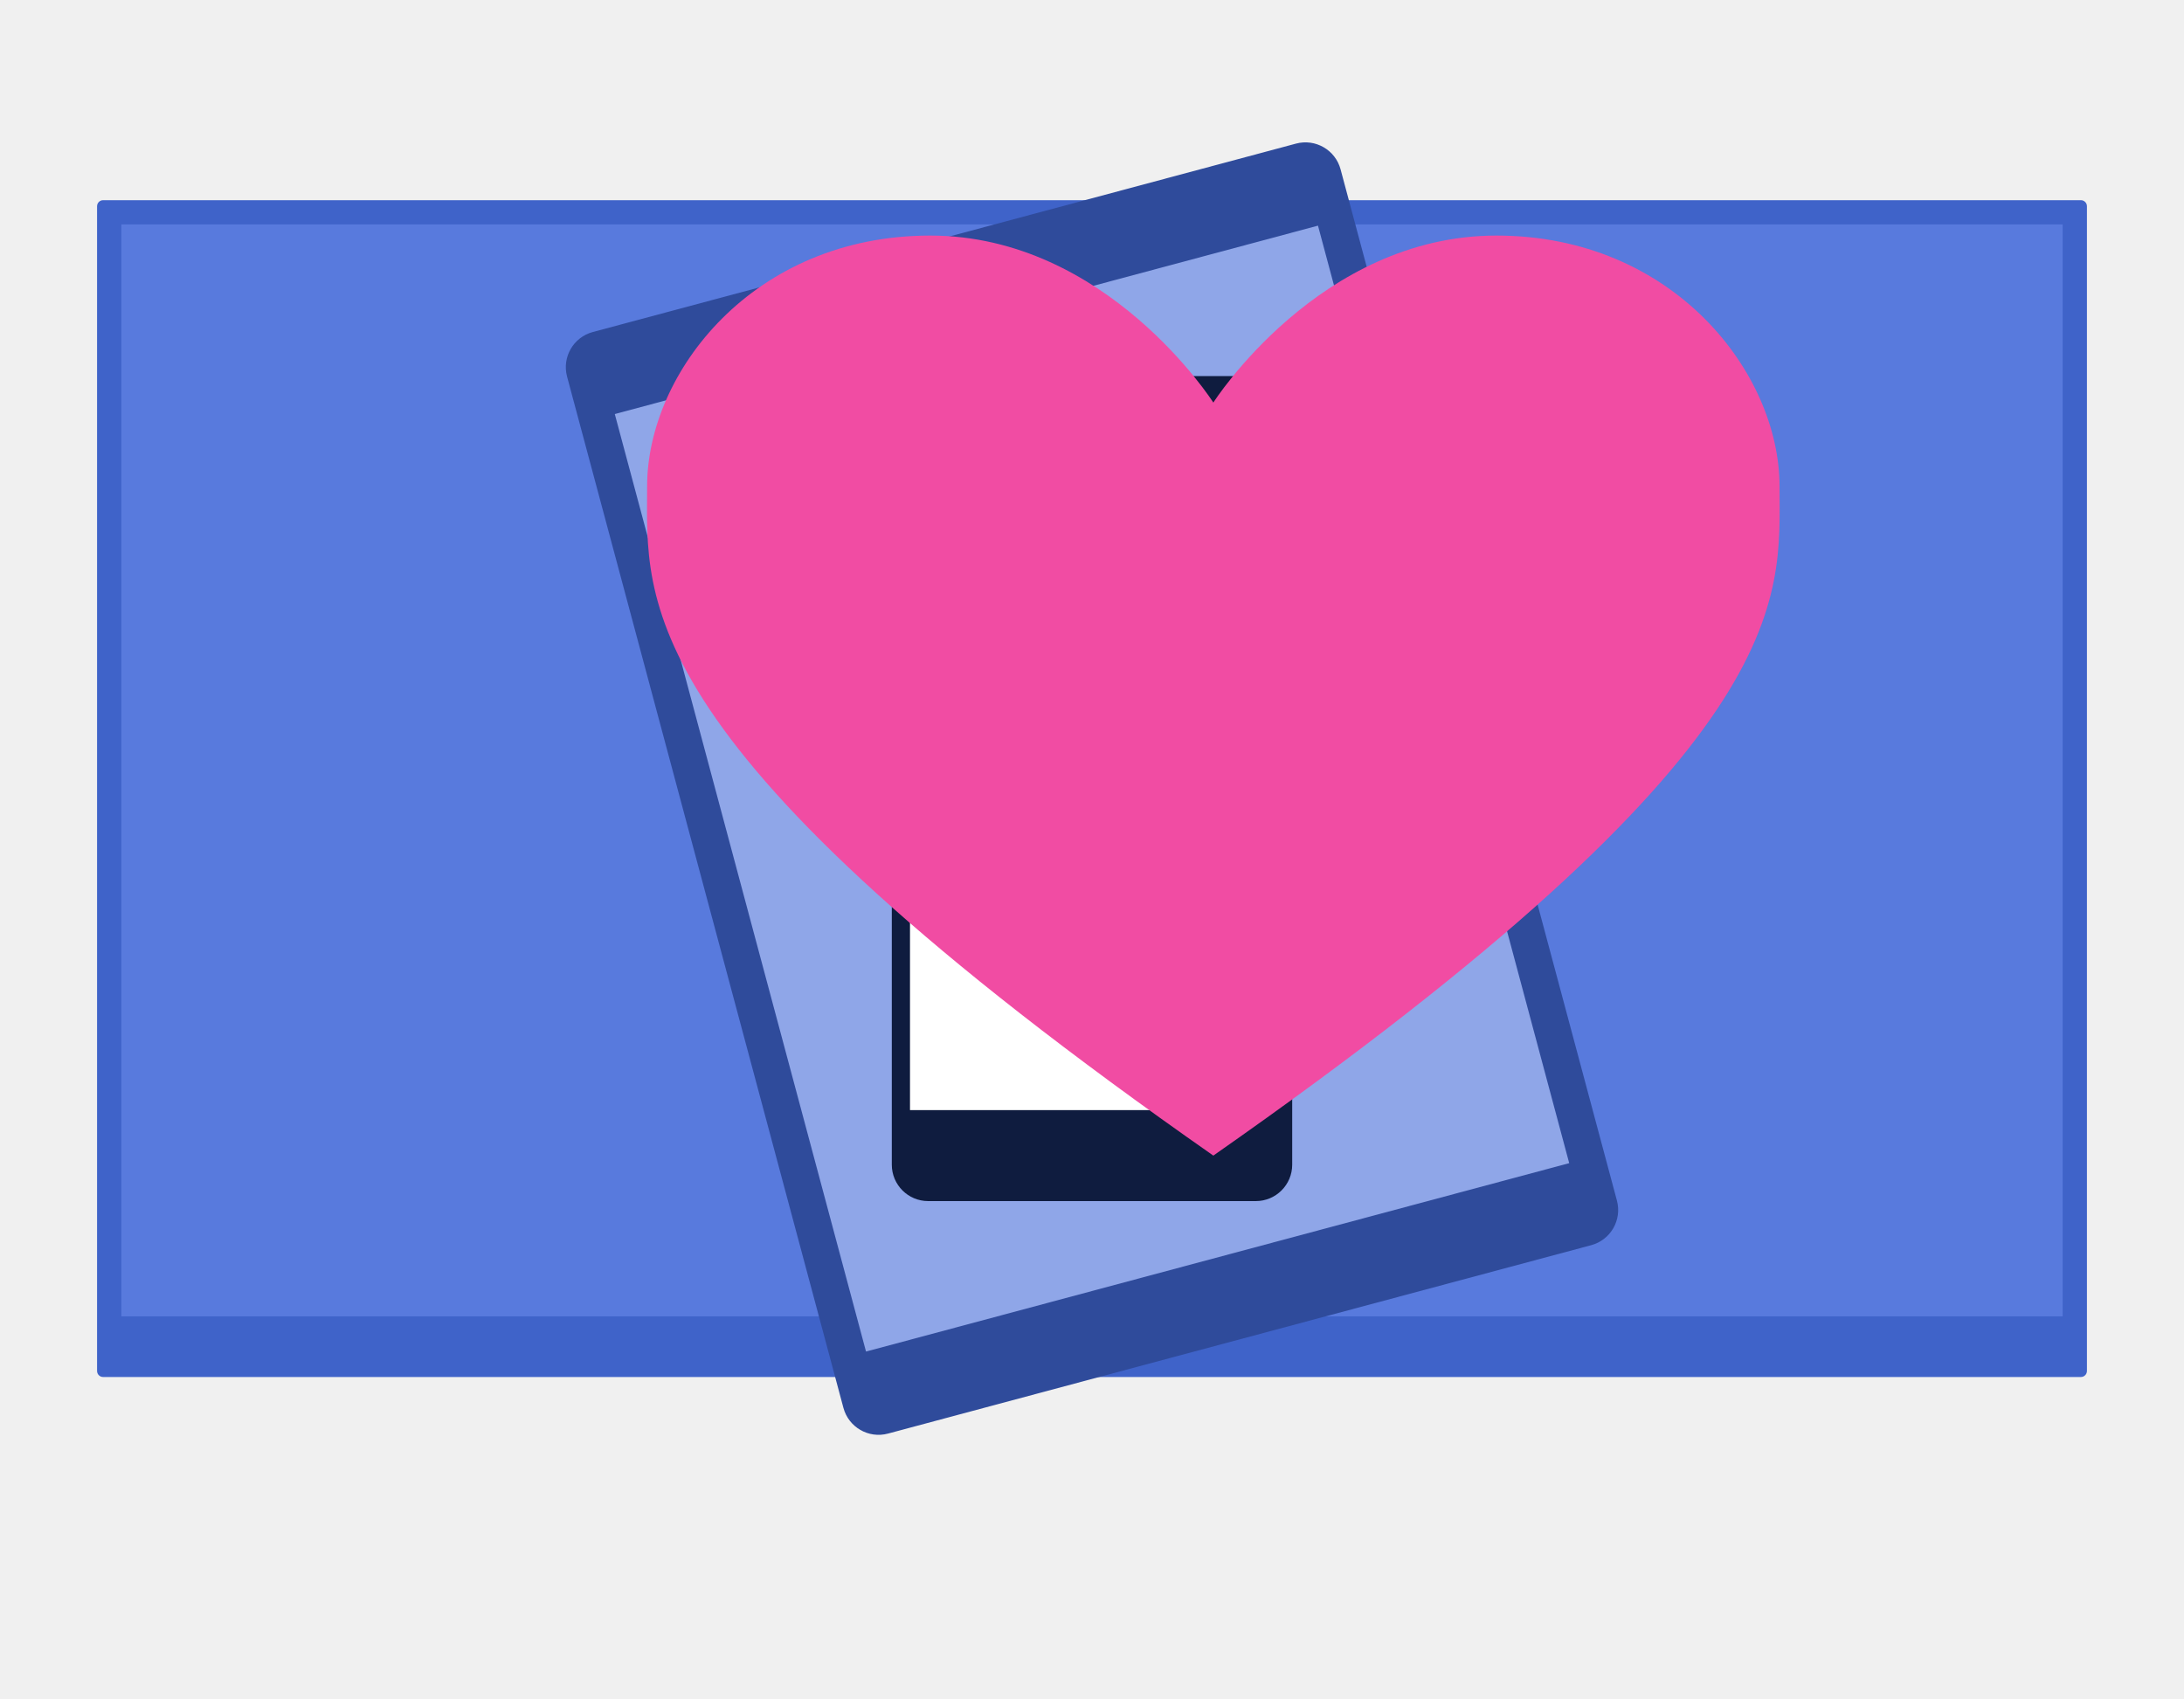
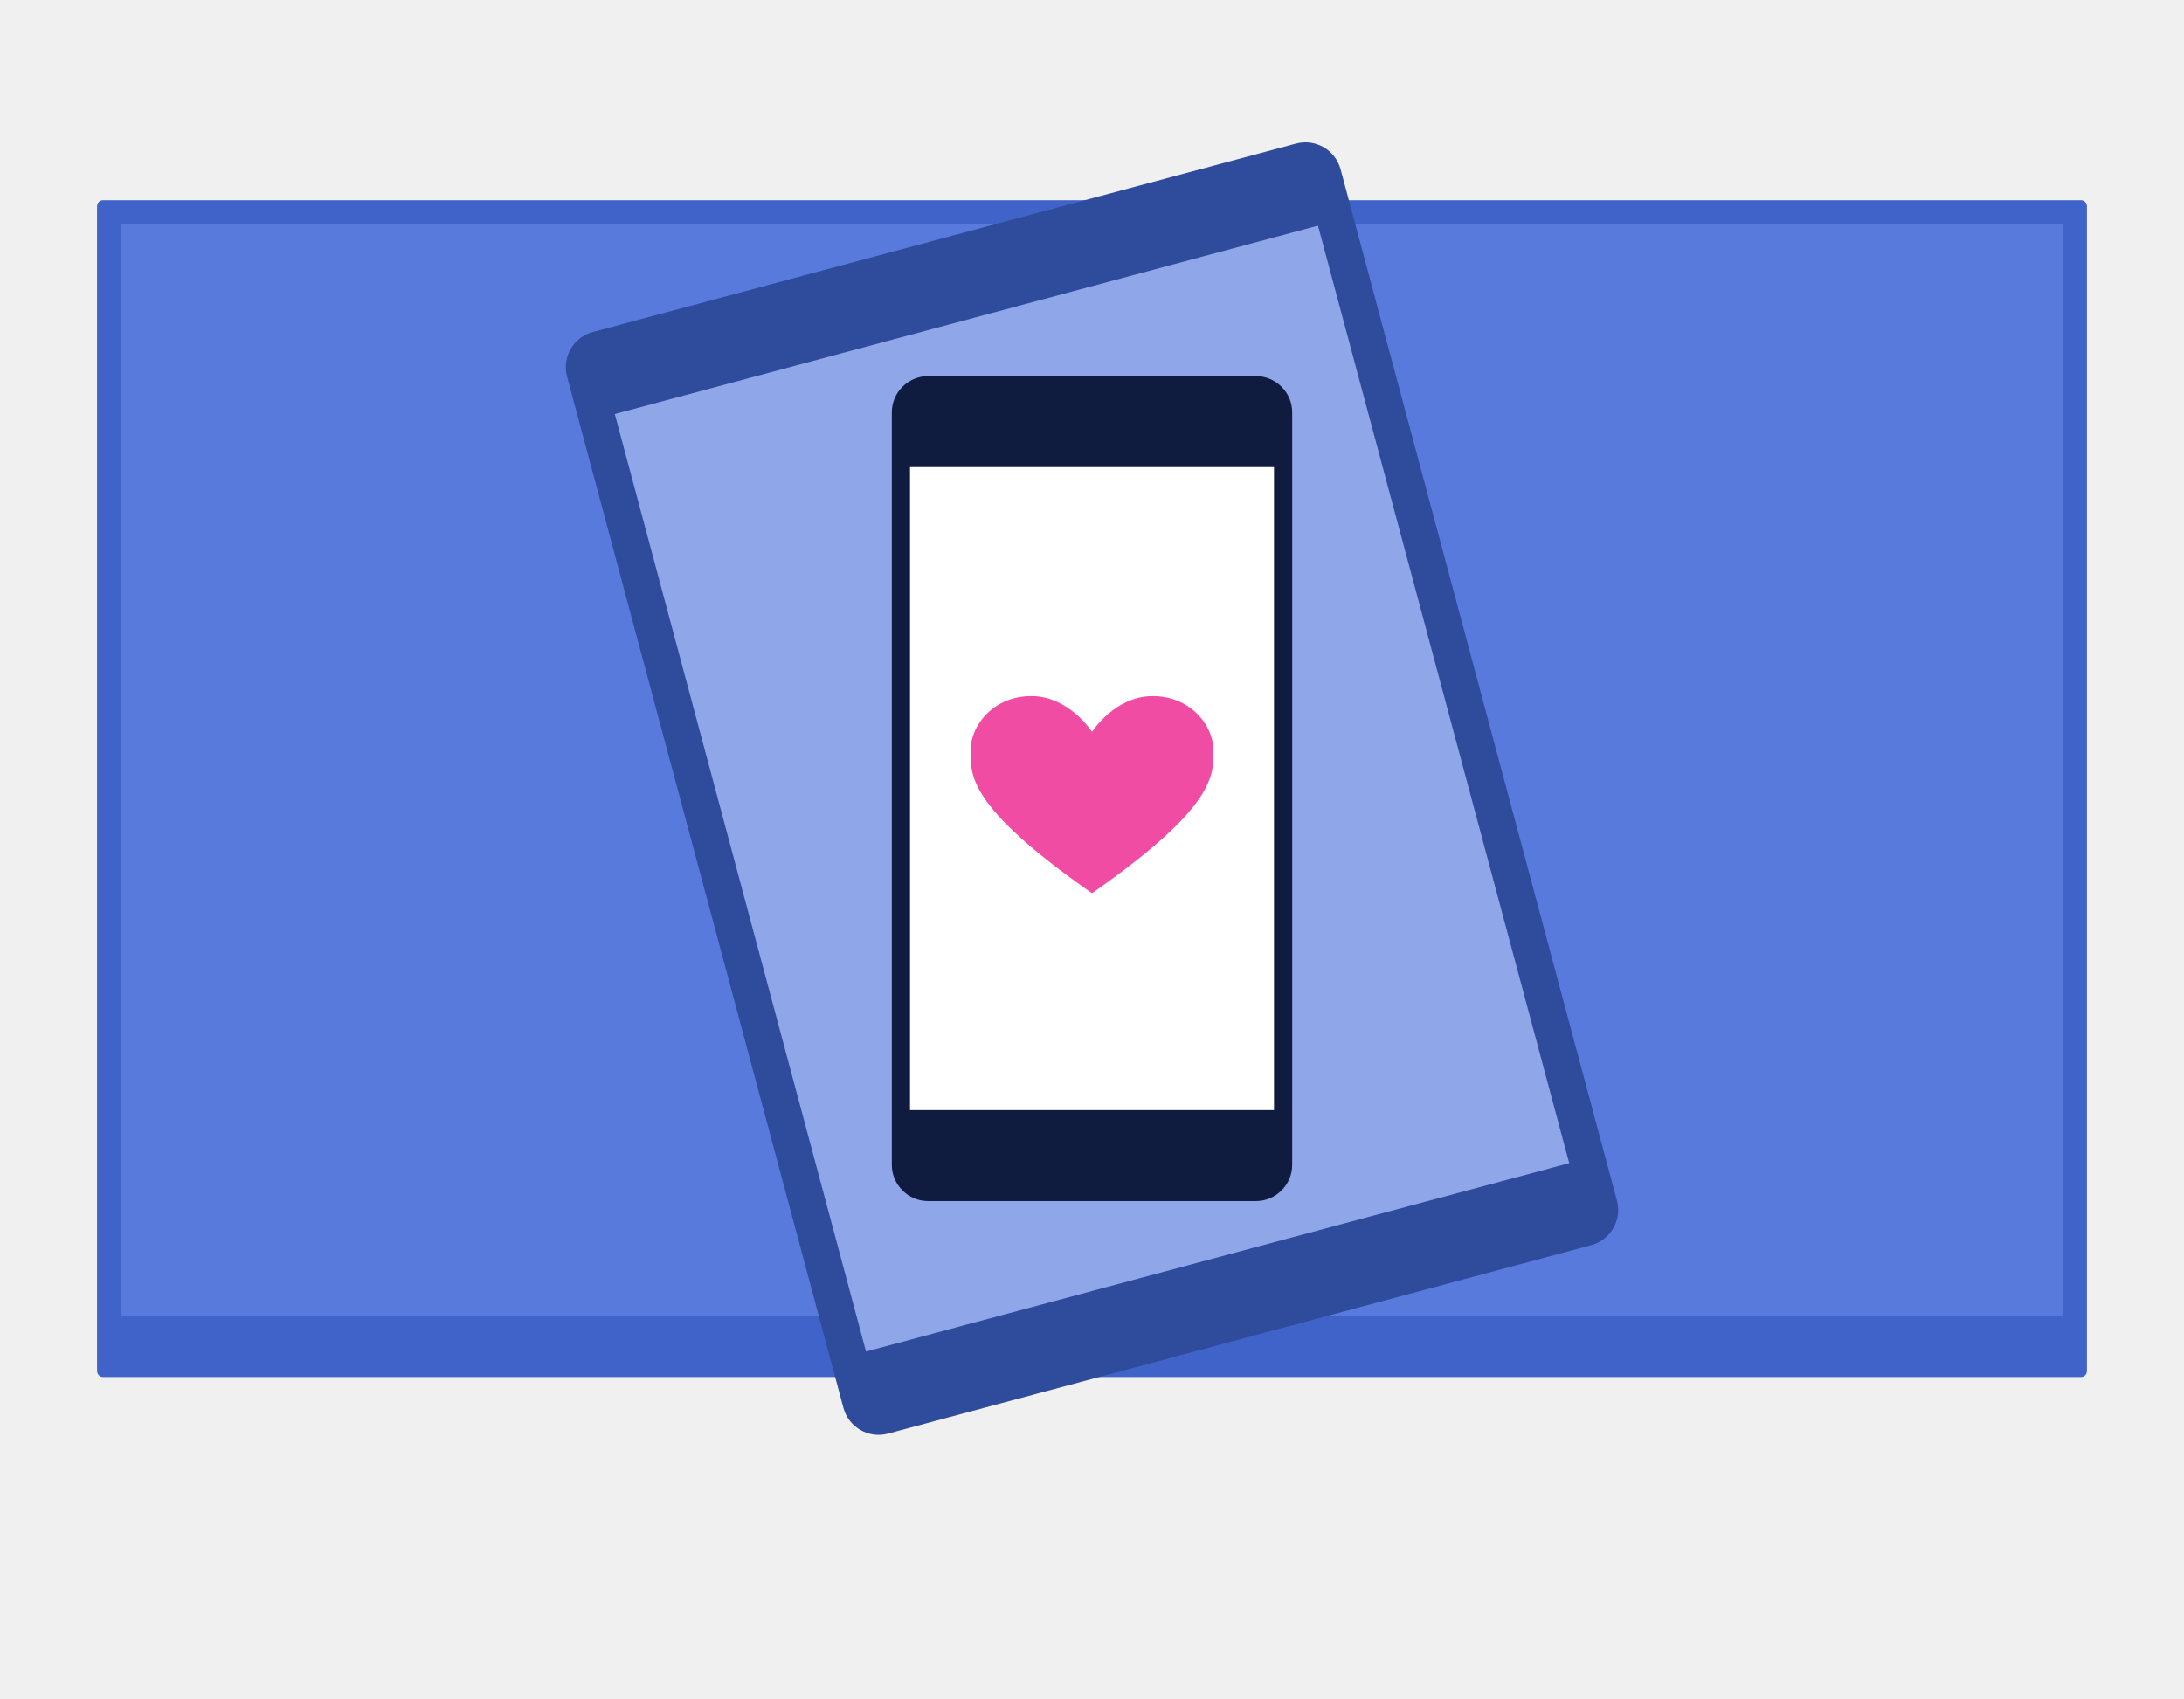
- <svg xmlns="http://www.w3.org/2000/svg" xmlns:xlink="http://www.w3.org/1999/xlink" viewBox="-20 30 360 280" width="360" height="280">
+ <svg xmlns="http://www.w3.org/2000/svg" viewBox="-20 30 360 280" width="360" height="280">
  <defs>
    <style>
      .u-hidden{visibility:hidden}.u-fillDark{fill:#0F1C3F}.u-fillDark25{fill:#3f63c9}.u-fillDark50{fill:#2f4b9b}.u-fillMid{fill:#DBE5EA}.u-fillLight{fill:#fff}.u-fillLight25{fill:#587add}.u-fillLight50{fill:#8fa6e8}.u-strokeMid{fill:none;stroke:#DBE5EA}
    </style>
    <mask id="screenMask">
      <rect id="screenMaskMain" class="u-fillLight" x="130" y="107" width="60" height="106" rx="0" transform="rotate(0)" />
      <polygon id="screenMaskPointer" class="u-fillLight" points="160 160 160 160 160 160" />
    </mask>
  </defs>
  <g class="js-hide">
    <rect class="u-fillDark25" x="-4" y="63" width="328" height="194" rx="1" />
    <rect class="u-fillLight25" x="0" y="67" width="320" height="180" />
    <g transform="rotate(-15 160 160)">
      <rect class="u-fillDark50" x="94" y="66" width="132" height="188" rx="6" />
      <rect class="u-fillLight50" x="100" y="80" width="120" height="160" />
    </g>
  </g>
  <g id="keyboard" class="u-hidden js-scaleIn">
    <polygon class="u-fillMid" points="67 216 253 216 283 256 37 256" />
    <rect class="u-fillDark" x="37" y="256" width="246" height="4" />
    <polygon class="u-fillLight" points="128 241 192 241 198 256 198 258 122 258 122 256" />
  </g>
  <path id="headphones" class="u-hidden u-fillDark js-scaleIn" d="M248,138.94a88,88,0,1,0-176,0V205a16,16,0,0,0,16,16h8a8,8,0,0,0,8-8V173a8,8,0,0,0-8-8H88V138.94a72,72,0,1,1,144,0V165h-8a8,8,0,0,0-8,8v40a8,8,0,0,0,8,8h8a16,16,0,0,0,16-16V138.94Z" />
  <path id="watchband" class="u-hidden u-fillMid js-scaleIn" d="M188,148H178V130l-3.4-18.72a4,4,0,0,0-3.94-3.28H149.34a4,4,0,0,0-3.94,3.28L142,130v60l3.4,18.72a4,4,0,0,0,3.94,3.28h21.32a4,4,0,0,0,3.94-3.28L178,190V157h10a2,2,0,0,0,2-2v-5A2,2,0,0,0,188,148Z" />
  <rect id="bezel" class="u-fillDark" x="127" y="92" width="66" height="136" rx="6" transform="rotate(0)" />
-   <g id="screen" class="u-hidden js-show" mask="url(#screenMask)">
+   <g id="screen" mask="url(#screenMask)">
    <rect class="u-fillLight" width="100%" height="100%" />
    <svg id="screenContent" x="130" y="107" width="60" height="106">
      <svg class="js-carouselItem u-hidden" viewBox="-10 -10 60 96" x="0">
        <path d="M40,15.61A42.17,42.17,0,0,0,36.58,0H3.42A42.17,42.17,0,0,0,0,15.61C0,27.28,7.5,39,20,39S40,27.28,40,15.61Z" fill="#fff" stroke="#7cbada" stroke-width="3" />
        <path d="M4.84,19.43C6.18,27.36,11.63,34.5,20,34.5s13.82-7.14,15.16-15.07H4.84Z" fill="#a5375c" />
        <g fill="#7cbada">
          <rect x="17" y="39" width="6" height="37" />
          <path d="M38.5,73.89h0A2.11,2.11,0,0,1,36.39,76H3.61A2.11,2.11,0,0,1,1.5,73.89h0a2.11,2.11,0,0,1,1.88-2.1L20,70l16.62,1.8A2.11,2.11,0,0,1,38.5,73.89Z" />
        </g>
      </svg>
      <svg class="js-carouselItem u-hidden" viewBox="-20 -20 300 270" x="0">
        <polygon points="177.24 191.13 169.99 195.41 136.26 138.28 140.43 137.04 143.51 134 177.24 191.13" fill="#c5ced3" />
        <g fill="#767c7f" stroke="#63676a">
          <path d="M208.1,223.45c-8.4,5-19.73,1.39-25.25-8l-8.79-14.88,5.89-3.48L188.73,212c3.61,6.11,10.73,8.6,15.88,5.56S211,207.08,207.43,201a3.42,3.42,0,1,1,5.89-3.48C218.84,206.85,216.5,218.49,208.1,223.45Z" />
          <path d="M77.13,24.8l0.82-.25a24.68,24.68,0,0,1,3.51-.87l-1.92-3.25a4.33,4.33,0,1,0-7.46,4.4L74,28.13a21.07,21.07,0,0,1,2.67-2.85Z" />
        </g>
        <g fill="#35c98d">
          <path d="M205.24,85.17C192,68.21,177.32,54.69,161.55,45a122.54,122.54,0,0,0-40-16,106.7,106.7,0,0,0-29.05-1.91A75.59,75.59,0,0,0,83,28.36l57.22,101.75C144.55,124.24,166.39,97,205.24,85.17Z" />
          <path d="M50.7,109c0.23,18.69,4.31,38.35,12.12,58.45,5.54-4.91,31.84-26.63,71.28-33.71L76.88,32C73.5,35.74,64.06,47.34,57.54,66A125.06,125.06,0,0,0,50.7,109Z" />
          <path d="M7.43,189.08s17.12-15.25,49.15-18.32c-8-20.49-12.14-40.56-12.36-59.65a127.75,127.75,0,0,1,7-44A107.53,107.53,0,0,1,69.19,34.52C-18.5,91.58,7.43,189.08,7.43,189.08Z" />
          <path d="M88.37,23a103.24,103.24,0,0,1,37.33,1,125.22,125.22,0,0,1,40.94,16.35c16.1,9.9,31.09,23.68,44.56,41,4.08-5.42,21.5-27.14,45-36.48C256.15,44.85,179.54-29.36,88.37,23Z" />
        </g>
      </svg>
      <svg class="js-carouselItem u-hidden" viewBox="0 -40 158 400" x="0">
        <g fill="#c5ced3">
          <path d="M79.23,140.91c22.2,0,43.95-5.56,62-15.74-0.23-3.37-.59-6.64-1.12-9.79C129.12,49.44,96.5,14.2,83.28,2.3A8.37,8.37,0,0,0,72,2.43c-12.85,12-44,46.93-54.26,112.67-0.49,3.15-.83,6.44-1,9.82C35,135.39,56.55,140.91,79.23,140.91Z" />
          <path d="M157.32,269.87l-4-41.4a4.72,4.72,0,0,0-2-3.43l-22.43-15.51c6.91-24.34,13-53.07,12.66-77.66-18.51,9.85-39.84,15-62.32,15a132.41,132.41,0,0,1-62.79-15.29C16.18,156,22,184.54,28.63,208.87l-22.54,16A4.3,4.3,0,0,0,4.29,228L0.67,270.47a4.3,4.3,0,0,0,6.66,4l34.75-22.92c1,2.77,1.87,5.16,2.59,7.07A8.37,8.37,0,0,0,52.59,264l52.21-.5a8.36,8.36,0,0,0,7.71-5.31c0.69-1.77,1.53-4,2.49-6.49l35.07,22.57A4.72,4.72,0,0,0,157.32,269.87Z" />
        </g>
        <path d="M79.08,319.83c34.23-19,31.72-50.91,31.72-50.91-20,35.48-31.72,35.91-31.72,35.91H78.92s-11.69-.43-31.72-35.91c0,0-2.5,31.91,31.72,50.91h0.17Z" fill="#f26941" />
        <circle cx="79" cy="79" r="28" fill="#456bd9" />
      </svg>
      <svg class="js-carouselItem u-hidden" viewBox="0 -10 110 120" x="0">
        <path d="M40,78.44h0c0-4.54-7.52-8.33-12.62-9a7.56,7.56,0,0,1-.84-3.07H26.43c2-1.84,3.46-4.91,4.29-8.62A8.86,8.86,0,0,0,22.56,47c-4.81-.27-9.46,3.72-9.26,9.77,0.13,4,1.53,7.53,3.84,9.59,0,0,.38,2.86-0.53,3.14C11.63,70.38,5,74.06,5,78.44H5c0,5-.54,7.88,3.08,7.53H35.63C40.57,86,40,83.46,40,78.44Z" fill="#f26941" />
        <path d="M105,78.44c0-4.55-7.52-8.33-12.62-9a7.51,7.51,0,0,1-.8-2.75c2.41-2,3.73-5.69,4.1-10.16A8.82,8.82,0,0,0,86.12,47c-4.8.41-8.87,5-7.85,11a14.11,14.11,0,0,0,4.3,8.36h0s0,2.86-.95,3.15c-5,.87-11.58,4.55-11.58,8.93,0,5-.54,7.88,3.08,7.53h27.52C105.57,86,105,83.46,105,78.44Z" fill="#35c98d" />
        <path d="M72.48,86.44c0-4.55-7.52-8.33-12.62-9a7.51,7.51,0,0,1-.8-2.75c2.41-2,3.73-5.69,4.1-10.16A8.82,8.82,0,0,0,53.62,55c-4.8.41-8.87,5-7.85,11a14.11,14.11,0,0,0,4.3,8.36h0s0,2.86-.95,3.15c-5,.87-11.58,4.55-11.58,8.93,0,5-.54,7.88,3.08,7.53H68.13C73.07,94,72.48,91.46,72.48,86.44Z" fill="#456bd9" />
        <path d="M81,21C81,10.51,72.12,2,55,2S29,10.51,29,21c0,6.52,3.43,12.27,10.14,15.69-0.76,2.26-2.34,6-5.05,8.06,0,0,6.07,1.36,11.46-5.78a38.35,38.35,0,0,0,5.75.87L55,49.76l3.7-9.92A38.35,38.35,0,0,0,64.45,39c5.39,7.14,11.46,5.78,11.46,5.78-2.71-2.08-4.3-5.8-5.05-8.06C77.57,33.27,81,27.52,81,21Z" fill="#B0D6E9" />
      </svg>
      <svg class="js-carouselItem u-hidden" viewBox="-50 -30 190 160" x="0">
        <rect x="0" y="20" width="30" height="80" fill="#F26941" rx="4" />
        <rect x="35" y="0" width="30" height="100" fill="#35C98D" rx="4" />
        <rect x="70" y="40" width="30" height="60" fill="#456BD9" rx="4" />
        <polyline points="-10 -5 -10 110 105 110" fill="none" stroke="#DBE5EA" stroke-width="10" stroke-linecap="round" />
      </svg>
      <svg class="js-carouselItem u-hidden" viewBox="-10 -10 120 120" x="0">
        <g fill="none" stroke="#0F1C3F">
          <circle cx="50" cy="50" r="48" />
          <circle cx="50" cy="50" r="38" />
          <circle cx="50" cy="50" r="28" />
        </g>
        <circle cx="50" cy="50" r="18" fill="#E2C733" />
        <circle cx="16" cy="16" r="5" fill="#F26941" />
        <circle cx="77" cy="23" r="5" fill="#456BD9" />
        <circle cx="31" cy="69" r="5" fill="#F14CA3" />
      </svg>
      <svg class="js-carouselItem u-hidden" viewBox="-10 -20 103 115" x="0">
        <polygon points="35,70 59,10 83,70" fill="#249579" />
        <polygon points="0,70 30,0 60,70" fill="#35C98D" />
        <g id="limbs" stroke="#DBE5EA" stroke-width="3">
          <line x1="30" y1="30" x2="30" y2="70" />
          <line x1="30" y1="45" x2="40" y2="37" />
          <line x1="21" y1="44" x2="30" y2="50" />
          <line x1="30" y1="55" x2="40" y2="47" />
        </g>
      </svg>
      <svg class="js-carouselItem js-hide" viewBox="0 0 60 60" x="0">
        <path d="M30,47.25C50.77,32.73,50,27.62,50,23.61s-3.75-8.86-10-8.86-10,5.9-10,5.9-3.75-5.9-10-5.9-10,4.84-10,8.86S9.23,32.73,30,47.25Z" fill="#f14ca3" />
      </svg>
    </svg>
  </g>
-   <g class="js-remove">
-     <use xlink:href="#screenMaskMain" />
-     <use xlink:href="#screenContent" />
-   </g>
  <g id="remote" class="u-hidden js-scaleIn">
    <rect class="u-fillDark" x="236" y="216" width="36" height="88" rx="4" />
    <circle class="u-strokeMid" stroke-width="4" cx="254" cy="242" r="9" />
    <circle class="u-fillMid" cx="245" cy="264" r="3" />
    <circle class="u-fillMid" cx="254" cy="264" r="3" />
    <circle class="u-fillMid" cx="263" cy="264" r="3" />
  </g>
</svg>
